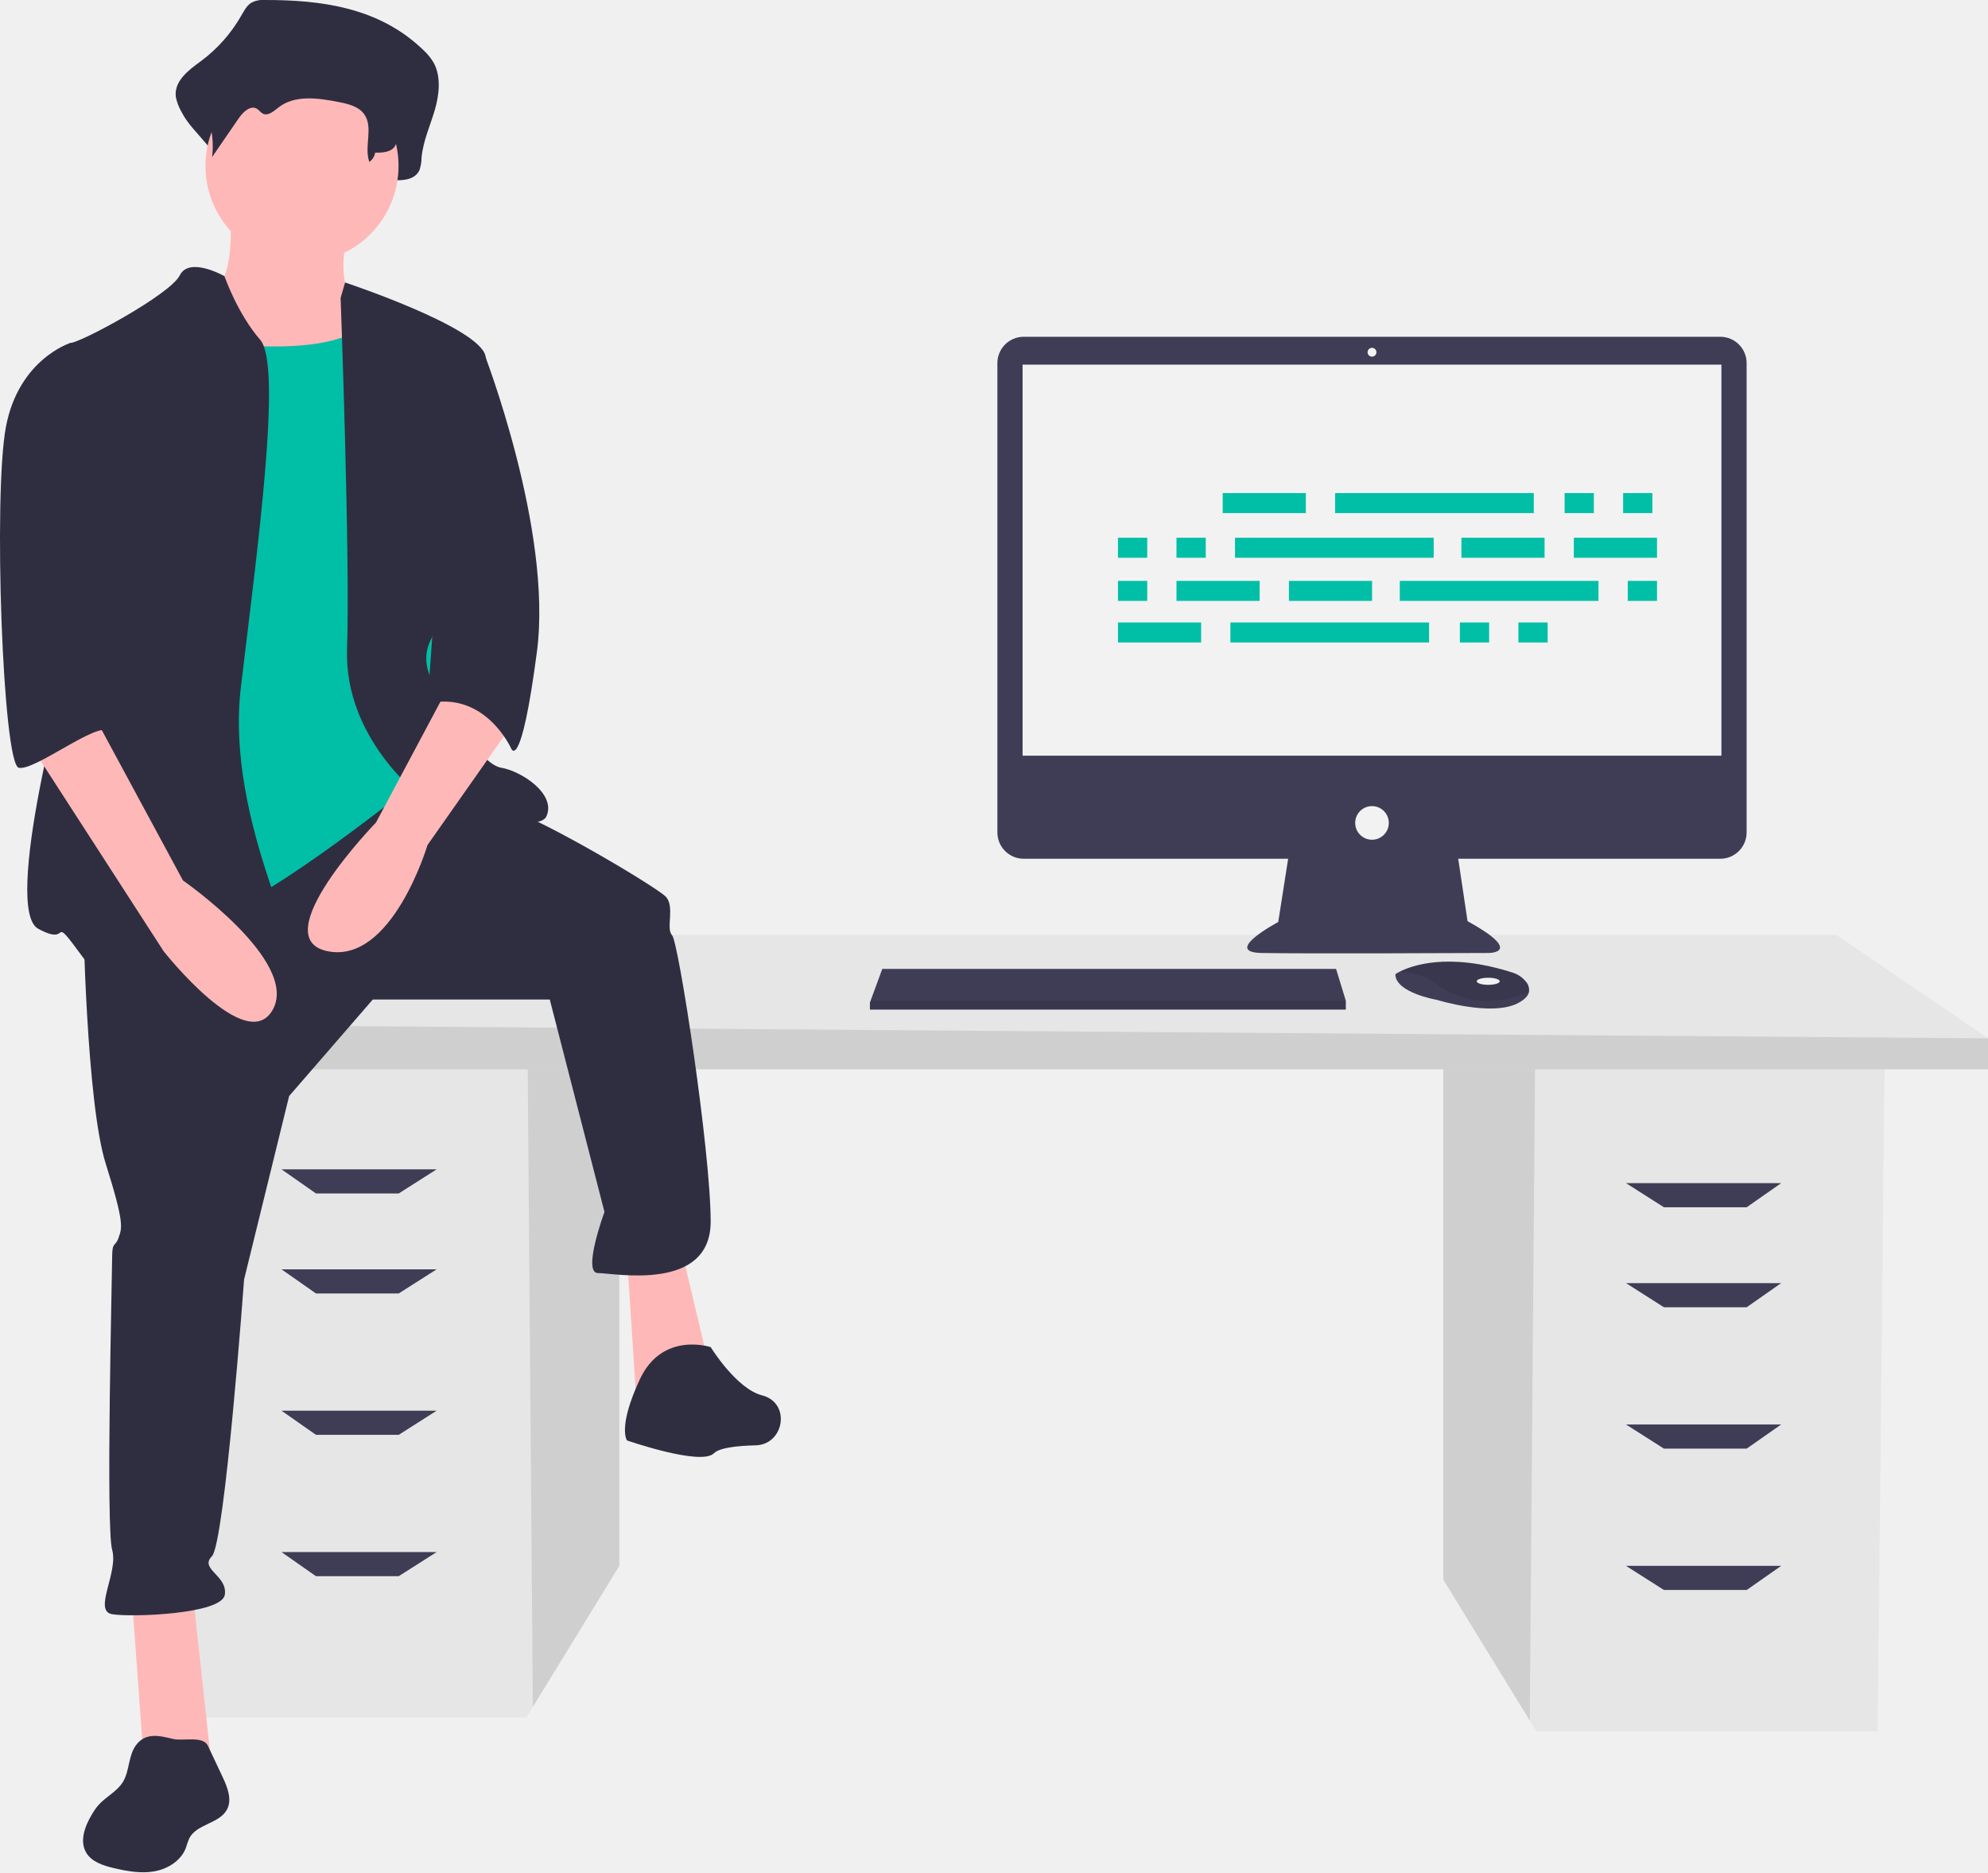
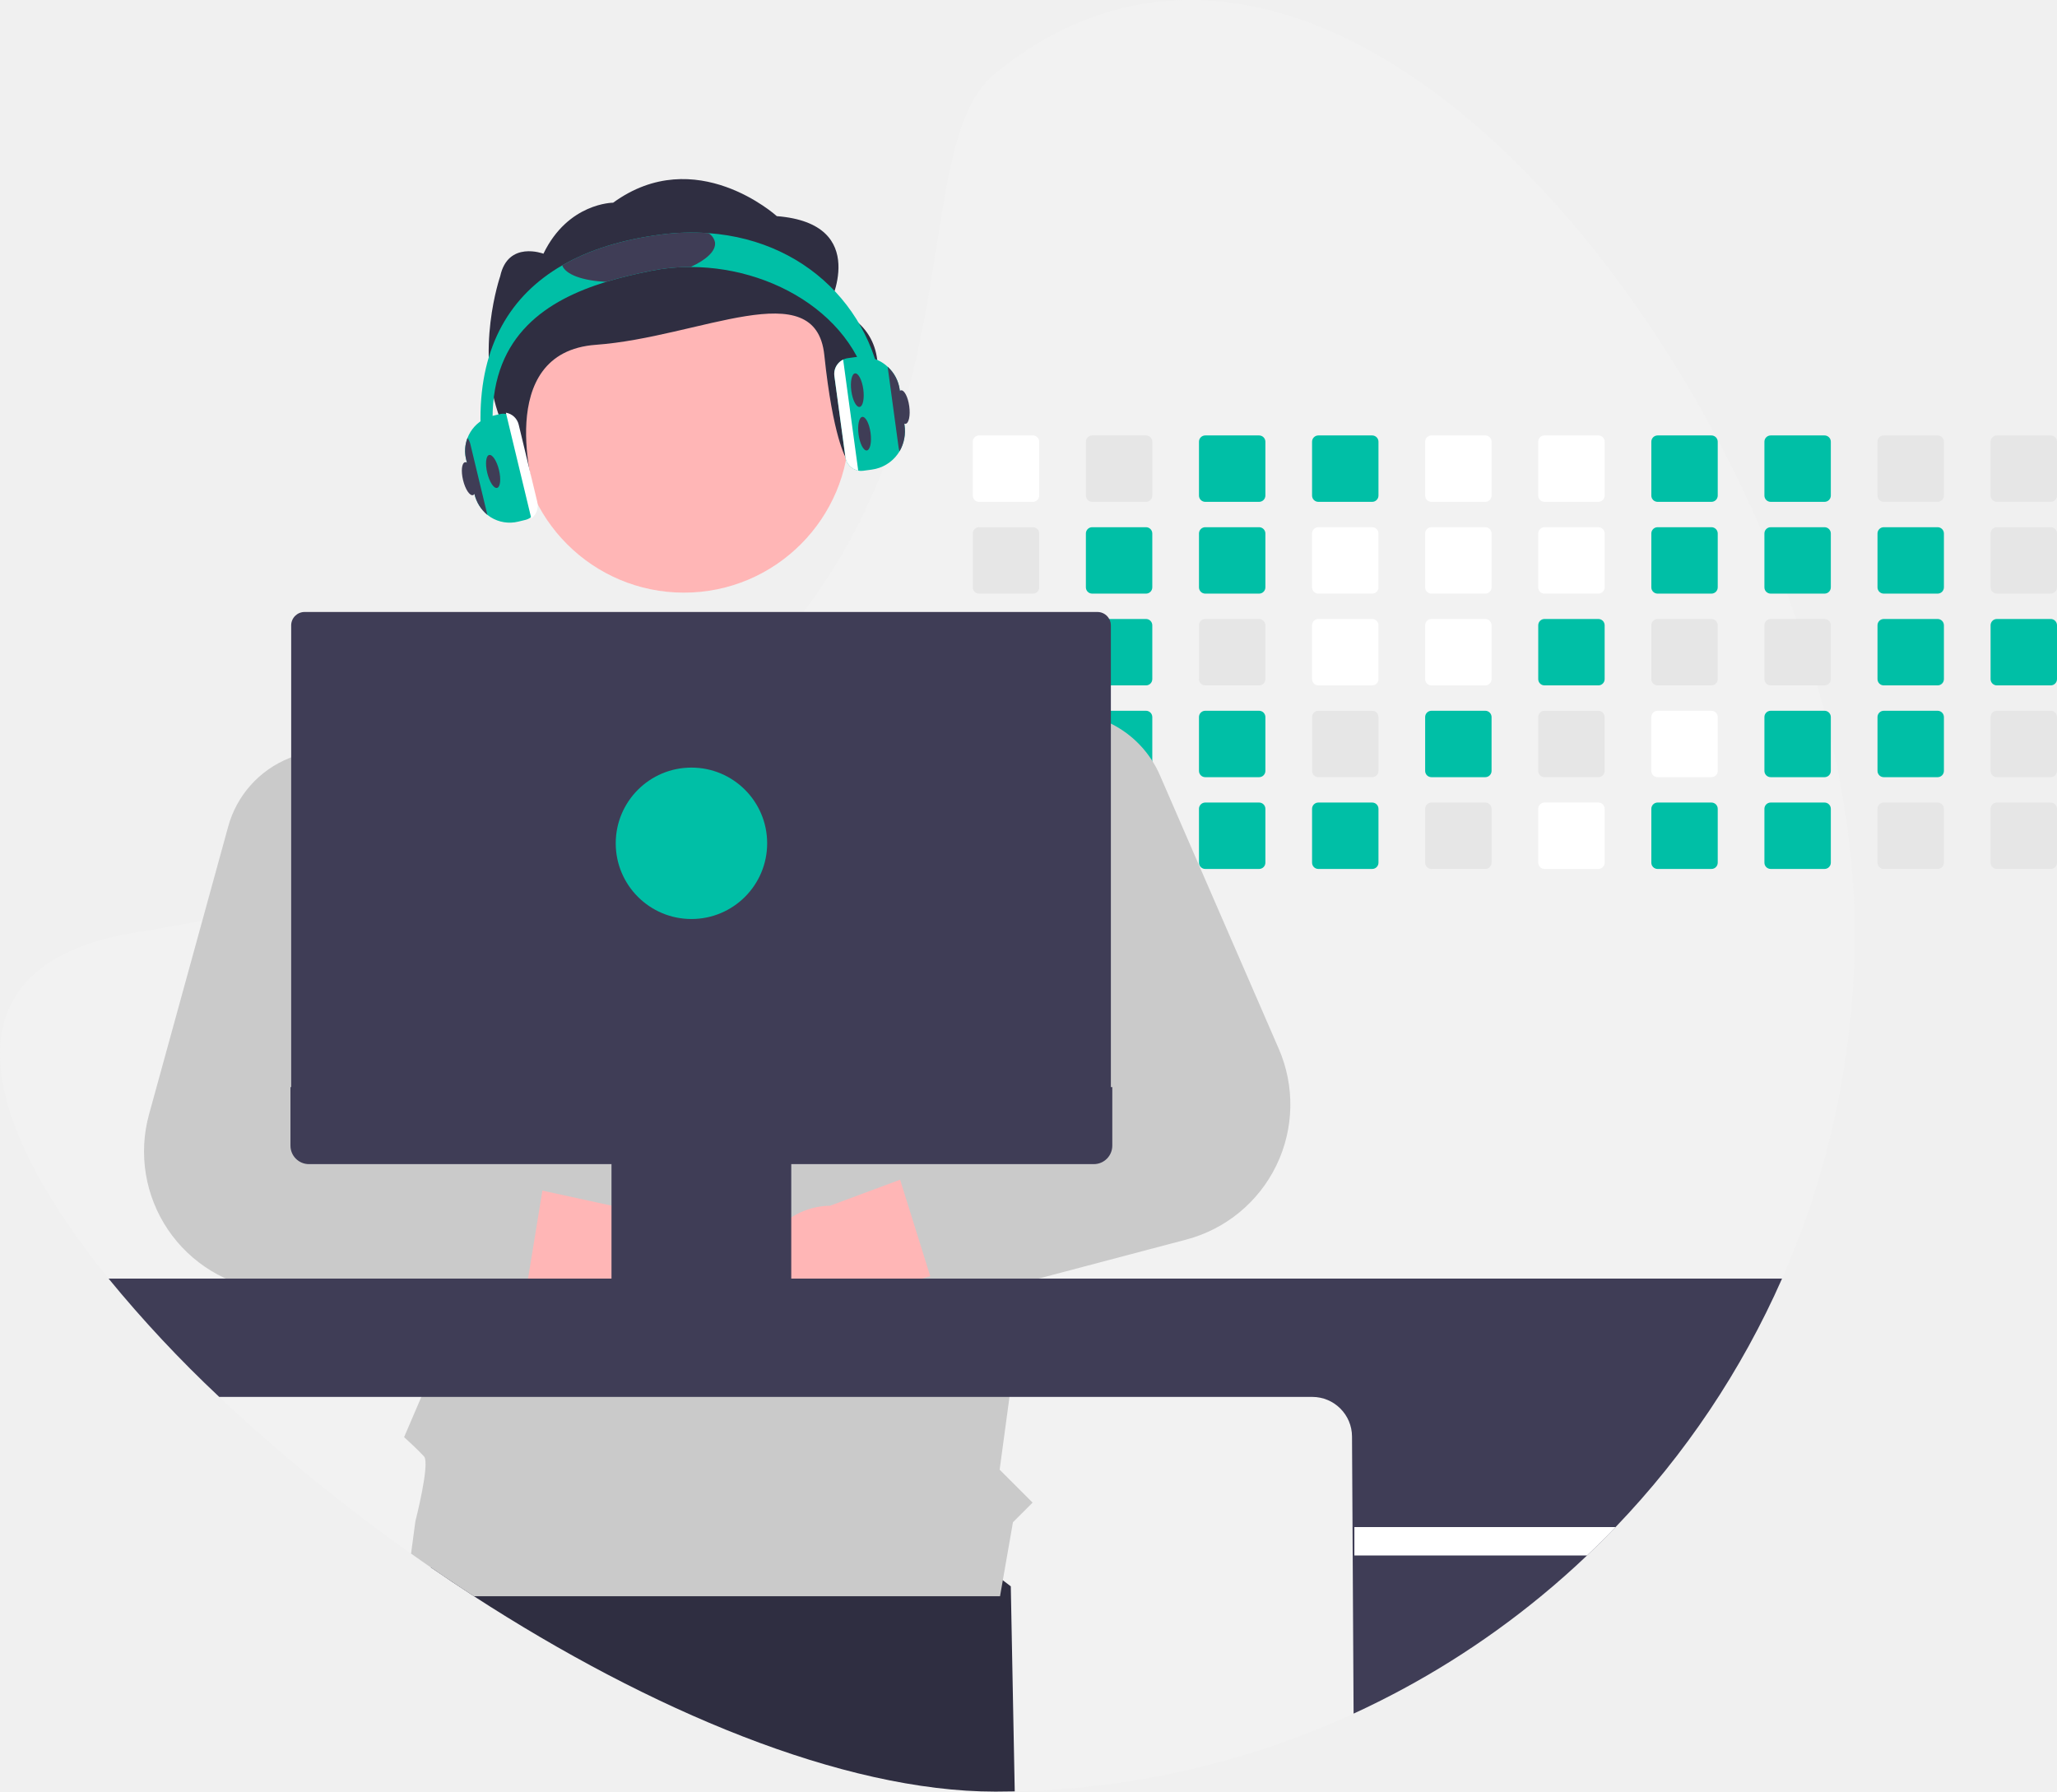
- <svg xmlns="http://www.w3.org/2000/svg" data-name="Layer 1" width="711.188" height="669.683" viewBox="0 0 711.188 669.683">
-   <polygon points="516.326 380.018 516.326 565.013 547.27 615.443 549.625 619.279 671.722 619.279 674.189 380.018 516.326 380.018" fill="#e6e6e6" />
-   <polygon points="516.326 380.018 516.326 565.013 547.27 615.443 549.169 380.018 516.326 380.018" opacity="0.1" />
-   <polygon points="221.566 375.084 221.566 560.08 190.622 610.51 188.267 614.345 66.17 614.345 63.703 375.084 221.566 375.084" fill="#e6e6e6" />
-   <polygon points="221.566 375.084 221.566 560.08 190.622 610.51 188.723 375.084 221.566 375.084" opacity="0.1" />
-   <polygon points="711.188 371.385 711.188 382.484 47.67 382.484 47.67 366.451 109.335 334.385 656.923 334.385 711.188 371.385" fill="#e6e6e6" />
-   <polygon points="711.188 371.385 711.188 382.484 47.67 382.484 47.67 366.451 711.188 371.385" opacity="0.1" />
-   <polygon points="142.635 426.883 113.035 426.883 100.702 418.25 156.201 418.25 142.635 426.883" fill="#3f3d56" />
-   <polygon points="142.635 462.649 113.035 462.649 100.702 454.016 156.201 454.016 142.635 462.649" fill="#3f3d56" />
-   <polygon points="142.635 513.215 113.035 513.215 100.702 504.581 156.201 504.581 142.635 513.215" fill="#3f3d56" />
-   <polygon points="142.635 563.78 113.035 563.78 100.702 555.147 156.201 555.147 142.635 563.78" fill="#3f3d56" />
-   <polygon points="595.257 431.816 624.857 431.816 637.19 423.183 581.691 423.183 595.257 431.816" fill="#3f3d56" />
-   <polygon points="595.257 467.582 624.857 467.582 637.19 458.949 581.691 458.949 595.257 467.582" fill="#3f3d56" />
-   <polygon points="595.257 518.148 624.857 518.148 637.19 509.515 581.691 509.515 595.257 518.148" fill="#3f3d56" />
-   <polygon points="595.257 568.713 624.857 568.713 637.19 560.08 581.691 560.08 595.257 568.713" fill="#3f3d56" />
-   <path d="M859.82,235.615H610.634a9.423,9.423,0,0,0-9.424,9.424V412.897a9.423,9.423,0,0,0,9.424,9.424h94.593l-3.544,22.626s-20.253,10.759-6.013,11.076,81.328,0,81.328,0,12.974,0-7.595-11.392l-3.334-22.31h93.75a9.423,9.423,0,0,0,9.424-9.424V245.039A9.423,9.423,0,0,0,859.82,235.615Z" transform="translate(-244.406 -115.1587)" fill="#3f3d56" />
-   <rect x="365.823" y="130.424" width="249.996" height="139.871" fill="#f2f2f2" />
-   <circle cx="490.821" cy="125.994" r="1.582" fill="#f2f2f2" />
-   <circle cx="490.821" cy="294.346" r="6.013" fill="#f2f2f2" />
-   <polygon points="481.452 357.952 481.452 361.117 311.202 361.117 311.202 358.585 311.436 357.952 315.632 346.56 477.971 346.56 481.452 357.952" fill="#3f3d56" />
-   <path d="M791.376,470.013c-.31,1.326-1.481,2.725-4.127,4.047-9.493,4.747-28.797-1.266-28.797-1.266s-14.873-2.532-14.873-9.177a11.866,11.866,0,0,1,1.304-.775c3.991-2.112,17.225-7.322,40.691.221a9.786,9.786,0,0,1,4.46,2.923A4.667,4.667,0,0,1,791.376,470.013Z" transform="translate(-244.406 -115.1587)" fill="#3f3d56" />
-   <path d="M791.376,470.013c-11.62,4.452-21.977,4.785-32.607-2.598a23.343,23.343,0,0,0-13.886-4.573c3.991-2.112,17.225-7.322,40.691.221a9.786,9.786,0,0,1,4.46,2.923A4.667,4.667,0,0,1,791.376,470.013Z" transform="translate(-244.406 -115.1587)" opacity="0.1" />
-   <ellipse cx="532.4" cy="350.99" rx="4.114" ry="1.266" fill="#f2f2f2" />
-   <polygon points="481.452 357.952 481.452 361.117 311.202 361.117 311.202 358.585 311.436 357.952 481.452 357.952" opacity="0.1" />
-   <path d="M339.068,115.159a8.554,8.554,0,0,0-4.961,1.108c-1.476,1.011-2.406,2.782-3.356,4.429a52.986,52.986,0,0,1-14.434,16.305c-4.289,3.142-9.742,7.06-9.008,12.853a17.372,17.372,0,0,0,2.091,5.426c3.957,7.987,14.754,14.159,13.692,23.273,3.931-6.581-1.327-9.835,2.604-16.416,1.872-3.134,5.124-6.672,7.951-4.704.946.659,1.568,1.841,2.553,2.419,2.351,1.38,4.853-1.258,6.934-3.126,7.177-6.443,17.383-4.755,26.314-2.747,4.216.948,8.847,2.191,11.34,6.221,3.277,5.298-3.113,11.02-4.728,17.01a3.264,3.264,0,0,0,3.503,4.062c2.68-.264,5.854-.481,6.013-1.657,3.372.12,7.503-.262,8.947-3.772a14.762,14.762,0,0,0,.693-4.293c.53-5.897,3.033-11.277,4.691-16.89s2.379-12.191-.419-17.167a19.864,19.864,0,0,0-3.666-4.456C379.94,117.67,359.063,115.136,339.068,115.159Z" transform="translate(-244.406 -115.1587)" fill="#2f2e41" />
-   <path d="M326.544,190.064s3.453,28.778-9.209,31.081,11.511,41.441,11.511,41.441l57.557,6.907-13.814-46.045s-9.209-3.453-3.453-26.476S326.544,190.064,326.544,190.064Z" transform="translate(-244.406 -115.1587)" fill="#ffb8b8" />
-   <polygon points="47.028 569.318 51.633 632.631 75.806 632.631 68.9 569.318 47.028 569.318" fill="#ffb8b8" />
-   <polygon points="224.303 449.6 227.756 502.552 254.233 491.041 243.872 447.298 224.303 449.6" fill="#ffb8b8" />
-   <path d="M274.167,442.738s1.151,66.766,8.058,88.637,5.756,23.023,4.605,26.476-2.302,1.151-2.302,6.907-2.302,96.695,0,104.753-6.907,21.872,0,23.023,39.139,0,40.29-6.907-9.209-9.209-4.605-13.814,11.511-98.998,11.511-98.998l16.116-65.615,29.93-34.534H441.082l19.569,75.975s-8.058,21.872-2.302,21.872,40.29,6.907,40.29-18.418S487.127,451.947,484.825,449.645s1.151-10.36-2.302-13.814-43.743-27.627-58.708-32.232S387.857,393.515,387.857,393.515Z" transform="translate(-244.406 -115.1587)" fill="#2f2e41" />
-   <path d="M498.639,596.991s-17.267-5.756-25.325,11.511-4.605,21.872-4.605,21.872,26.476,9.209,31.081,4.605c2.003-2.003,8.365-2.699,14.913-2.846,9.973-.224,12.626-14.333,3.207-17.619q-.421-.147-.853-.255C507.848,611.955,498.639,596.991,498.639,596.991Z" transform="translate(-244.406 -115.1587)" fill="#2f2e41" />
-   <circle cx="108.038" cy="59.365" r="34.534" fill="#ffb8b8" />
-   <path d="M307.55,235.534s56.406,11.511,70.219-6.907,19.569,51.801,19.569,51.801l6.907,73.673-10.36,40.29s-54.103,43.743-71.37,47.197-43.743,5.756-43.743,5.756,8.058-127.776,8.058-130.078S307.55,235.534,307.55,235.534Z" transform="translate(-244.406 -115.1587)" fill="#00bfa6" />
-   <path d="M324.704,213.945s-12.55-7.189-16.003-.282S273.016,237.836,269.562,237.836s6.907,95.544,2.302,107.056S245.389,440.436,258.051,447.343s3.453-6.907,16.116,10.36,74.824,17.267,78.277,10.36-27.627-58.708-21.872-107.056,14.965-115.114,6.907-124.323S324.704,213.945,324.704,213.945Z" transform="translate(-244.406 -115.1587)" fill="#2f2e41" />
-   <path d="M366.258,221.72l1.603-5.518s47.895,15.878,50.198,26.238,1.151,82.882-6.907,88.637-19.569,14.965-11.511,28.778,17.267,28.778,24.174,29.93,19.569,9.209,16.116,17.267-44.894-6.907-44.894-6.907-27.627-20.72-26.476-52.952S366.258,221.72,366.258,221.72Z" transform="translate(-244.406 -115.1587)" fill="#2f2e41" />
-   <path d="M406.548,357.554l-27.627,51.801s-40.29,41.441-17.267,46.045,35.685-37.987,35.685-37.987l29.93-42.592Z" transform="translate(-244.406 -115.1587)" fill="#ffb8b8" />
-   <path d="M340.75,124.195a7.838,7.838,0,0,0-4.039.783,9.413,9.413,0,0,0-2.732,3.131,39.773,39.773,0,0,1-11.75,11.524c-3.491,2.221-7.93,4.99-7.333,9.084a11.359,11.359,0,0,0,1.702,3.835,30.163,30.163,0,0,1,3.665,18.801l9.6-13.954c1.524-2.215,4.171-4.715,6.472-3.324.77.466,1.276,1.301,2.078,1.71,1.914.975,3.95-.889,5.644-2.21,5.842-4.554,14.15-3.361,21.421-1.942,3.432.67,7.202,1.549,9.231,4.397,3.372,4.733-.149,11.572,1.819,17.04a5.023,5.023,0,0,0,2.079-3.317c2.745.085,6.107-.185,7.283-2.666a9.188,9.188,0,0,0,.564-3.034c.432-4.168,2.469-7.971,3.819-11.938s1.937-8.616-.341-12.133a14.681,14.681,0,0,0-2.984-3.149C374.022,125.97,357.027,124.178,340.75,124.195Z" transform="translate(-244.406 -115.1587)" fill="#2f2e41" />
-   <path d="M406.548,237.836l10.725,2.847s24.96,63.919,19.204,107.662-9.209,34.534-9.209,34.534-9.209-20.72-29.93-16.116Z" transform="translate(-244.406 -115.1587)" fill="#2f2e41" />
-   <path d="M293.029,739.422c-2.776,3.772-2.219,9.165-4.678,13.151-2.131,3.455-6.148,5.267-8.814,8.329a22.326,22.326,0,0,0-2.266,3.26c-2.473,4.143-4.483,9.452-2.048,13.616,1.959,3.35,6.078,4.66,9.855,5.552,4.774,1.128,9.734,2.031,14.564,1.169s9.549-3.819,11.271-8.412a32.5,32.5,0,0,1,1.205-3.401c2.617-5.153,10.827-5.209,13.506-10.33,1.875-3.584.151-7.916-1.571-11.576l-5.261-11.177c-1.746-3.709-8.824-1.576-12.513-2.465C301.465,735.978,296.491,734.701,293.029,739.422Z" transform="translate(-244.406 -115.1587)" fill="#2f2e41" />
-   <path d="M254.598,380.577l48.348,74.824s29.93,37.987,39.139,20.72-32.232-46.045-32.232-46.045L278.772,372.519Z" transform="translate(-244.406 -115.1587)" fill="#ffb8b8" />
-   <path d="M278.772,240.138,269.562,237.836s-18.418,5.756-23.023,29.93-1.151,120.869,4.605,122.02,28.427-16.837,32.056-13.023-7.882-15.756-4.429-26.116S278.772,240.138,278.772,240.138Z" transform="translate(-244.406 -115.1587)" fill="#2f2e41" />
-   <g id="f3c2397c-d780-4cc6-97d8-1503d8277a2c" data-name="Group 13">
-     <rect id="ad41612f-86f7-46b2-a964-3a5da7bcf3cf" data-name="Rectangle 55" x="437.407" y="176.363" width="29.752" height="7.163" fill="#00bfa6" />
-     <rect id="b9a0b375-cc2a-4c59-8850-661af54e4f62" data-name="Rectangle 56" x="559.722" y="176.363" width="10.468" height="7.163" fill="#00bfa6" />
-     <rect id="e174c2ab-9bc5-41ec-b37c-b06fbf8a9878" data-name="Rectangle 57" x="580.659" y="176.363" width="10.468" height="7.163" fill="#00bfa6" />
-     <rect id="ba2479ac-4c7d-43b4-a028-73b1e20e4002" data-name="Rectangle 58" x="477.628" y="176.363" width="71.075" height="7.163" fill="#00bfa6" />
-     <rect id="ac60ef86-00f2-480b-8171-28b6fdfc1958" data-name="Rectangle 59" x="399.941" y="222.644" width="29.752" height="7.163" fill="#00bfa6" />
-     <rect id="b3d8298d-cd65-487a-8b19-4cee946356e7" data-name="Rectangle 60" x="522.256" y="222.644" width="10.468" height="7.163" fill="#00bfa6" />
-     <rect id="ed27f15f-f0c4-4569-8330-a6688f8e356c" data-name="Rectangle 61" x="543.193" y="222.644" width="10.468" height="7.163" fill="#00bfa6" />
-     <rect id="f685c005-adaf-4d60-acda-005b037d82a6" data-name="Rectangle 62" x="440.162" y="222.644" width="71.075" height="7.163" fill="#00bfa6" />
-     <rect id="eca7c7fc-83f8-48ca-a588-6606db47af3f" data-name="Rectangle 63" x="522.807" y="192.341" width="29.752" height="7.163" fill="#00bfa6" />
-     <rect id="a71b5b2f-f8b9-481d-a301-5e3357e5fe42" data-name="Rectangle 64" x="563.028" y="192.341" width="29.752" height="7.163" fill="#00bfa6" />
-     <rect id="abb3a25a-f854-41fc-8391-e6ad9fbe2417" data-name="Rectangle 66" x="399.941" y="192.341" width="10.468" height="7.163" fill="#00bfa6" />
-     <rect id="add2b425-b775-4eb5-9c25-8c4c14f957c9" data-name="Rectangle 67" x="420.878" y="192.341" width="10.468" height="7.163" fill="#00bfa6" />
-     <rect id="b7159612-3b84-4b0b-a885-612eaab04c06" data-name="Rectangle 68" x="441.815" y="192.341" width="71.075" height="7.163" fill="#00bfa6" />
-     <rect id="edfc7301-4de5-47dc-80e2-1ae2da982d6d" data-name="Rectangle 69" x="461.099" y="207.768" width="29.752" height="7.163" fill="#00bfa6" />
-     <rect id="e1009f91-6275-4375-80fa-0d778e331fdc" data-name="Rectangle 70" x="420.878" y="207.768" width="29.752" height="7.163" fill="#00bfa6" />
-     <rect id="a060fb9f-1f1a-4862-9a69-16dd49199e18" data-name="Rectangle 71" x="399.941" y="207.768" width="10.468" height="7.163" fill="#00bfa6" />
-     <rect id="b6754d5f-104f-449c-b9a9-cf9ac82bf5fe" data-name="Rectangle 73" x="582.312" y="207.768" width="10.468" height="7.163" fill="#00bfa6" />
-     <rect id="e6ed1ccd-2cfd-450f-a339-07df3a1ee6bb" data-name="Rectangle 74" x="500.768" y="207.768" width="71.075" height="7.163" fill="#00bfa6" />
-   </g>
+ <svg xmlns="http://www.w3.org/2000/svg" data-name="Layer 1" width="850.538" height="740.83" viewBox="0 0 850.538 740.83">
+   <path d="M941.609,465.125a354.21,354.21,0,0,1-98.85,245.9q-5.745,6.015-11.8,11.74-9.225,8.775-19.07,16.87a353.934,353.934,0,0,1-217.58,80.69q-3.975.09-7.98.09c-63.43,0-143.21-33.88-215.61-80.78q-8.985-5.82-17.81-11.91-4.125-2.82-8.21-5.72a730.43,730.43,0,0,1-79.32-64.8,514.116,514.116,0,0,1-45.75-48.92c-55.63-68.62-67.9-130.45,11.41-143.16q14.085-2.25,27.34-4.81,19.2-3.69,36.75-7.97,23.64-5.745,44.42-12.46,6.99-2.25,13.66-4.59c65.74-23.09,109.74-53.2,139.69-85.87q7.62-8.295,14.05-16.79a236.055,236.055,0,0,0,17.83-27.12,254.898,254.898,0,0,0,18.41-41.05l.27-.78c23.83-68.74,16.58-132.5,42.87-153.84,112.38-91.23,252.29,38.69,317.96,191.9q4.965,11.58,9.34,23.3,1.965,5.235,3.79,10.49,4.8,13.695,8.71,27.46,1.5,5.25,2.86,10.49c.97,3.77,1.9,7.53,2.76,11.29C938.139,412.305,941.609,439.455,941.609,465.125Z" transform="translate(-174.731 -79.58524)" fill="#f2f2f2" />
+   <path d="M594.309,820.325q-3.975.09-7.98.09c-63.43,0-143.21-33.88-215.61-80.78q-8.985-5.82-17.81-11.91l5.16-31.4,156.21-20.74,78.4,59.95Z" transform="translate(-174.731 -79.58524)" fill="#2f2e41" />
+   <path d="M601.829,259.635h-22.26a2.601,2.601,0,0,0-2.6,2.6v22.27a2.593,2.593,0,0,0,2.6,2.59h22.26a2.599,2.599,0,0,0,2.6-2.59v-22.27A2.608,2.608,0,0,0,601.829,259.635Z" transform="translate(-174.731 -79.58524)" fill="#fff" />
+   <path d="M601.829,297.585h-22.26a2.601,2.601,0,0,0-2.6,2.6v22.27a2.593,2.593,0,0,0,2.6,2.59h22.26a2.599,2.599,0,0,0,2.6-2.59v-22.27A2.608,2.608,0,0,0,601.829,297.585Z" transform="translate(-174.731 -79.58524)" fill="#e6e6e6" />
+   <path d="M601.829,335.535h-22.26a2.601,2.601,0,0,0-2.6,2.6v22.26a2.595,2.595,0,0,0,2.6,2.6h22.26a2.601,2.601,0,0,0,2.6-2.6v-22.26A2.608,2.608,0,0,0,601.829,335.535Z" transform="translate(-174.731 -79.58524)" fill="#e6e6e6" />
+   <path d="M604.389,375.625a2.617,2.617,0,0,0-2.56-2.14h-22.26a2.601,2.601,0,0,0-2.6,2.6v22.26a2.595,2.595,0,0,0,2.6,2.6h22.26a2.601,2.601,0,0,0,2.6-2.6v-22.26A2.313,2.313,0,0,0,604.389,375.625Z" transform="translate(-174.731 -79.58524)" fill="#e6e6e6" />
+   <path d="M602.839,411.635a2.634,2.634,0,0,0-1.01-.2h-22.26a2.595,2.595,0,0,0-2.6,2.6v22.26a2.588,2.588,0,0,0,2.6,2.6h22.26a2.601,2.601,0,0,0,2.6-2.6v-22.26A2.616,2.616,0,0,0,602.839,411.635Z" transform="translate(-174.731 -79.58524)" fill="#e6e6e6" />
+   <path d="M648.589,259.635h-22.26a2.601,2.601,0,0,0-2.6,2.6v22.27a2.593,2.593,0,0,0,2.6,2.59h22.26a2.599,2.599,0,0,0,2.6-2.59v-22.27A2.608,2.608,0,0,0,648.589,259.635Z" transform="translate(-174.731 -79.58524)" fill="#e6e6e6" />
+   <path d="M648.589,297.585h-22.26a2.601,2.601,0,0,0-2.6,2.6v22.27a2.593,2.593,0,0,0,2.6,2.59h22.26a2.599,2.599,0,0,0,2.6-2.59v-22.27A2.608,2.608,0,0,0,648.589,297.585Z" transform="translate(-174.731 -79.58524)" fill="#00bfa6" />
+   <path d="M648.589,335.535h-22.26a2.601,2.601,0,0,0-2.6,2.6v22.26a2.595,2.595,0,0,0,2.6,2.6h22.26a2.601,2.601,0,0,0,2.6-2.6v-22.26A2.608,2.608,0,0,0,648.589,335.535Z" transform="translate(-174.731 -79.58524)" fill="#00bfa6" />
+   <path d="M648.589,373.485h-22.26a2.593,2.593,0,0,0-2.46,1.78,2.478,2.478,0,0,0-.14.82v22.26a2.595,2.595,0,0,0,2.6,2.6h22.26a2.601,2.601,0,0,0,2.6-2.6v-22.26A2.608,2.608,0,0,0,648.589,373.485Z" transform="translate(-174.731 -79.58524)" fill="#00bfa6" />
+   <path d="M648.589,411.435h-22.26a2.595,2.595,0,0,0-2.6,2.6v22.26a2.595,2.595,0,0,0,2.6,2.6h22.26a2.601,2.601,0,0,0,2.6-2.6v-22.26A2.601,2.601,0,0,0,648.589,411.435Z" transform="translate(-174.731 -79.58524)" fill="#e6e6e6" />
+   <path d="M695.349,259.635h-22.26a2.601,2.601,0,0,0-2.6,2.6v22.27a2.593,2.593,0,0,0,2.6,2.59h22.26a2.599,2.599,0,0,0,2.6-2.59v-22.27A2.608,2.608,0,0,0,695.349,259.635Z" transform="translate(-174.731 -79.58524)" fill="#00bfa6" />
+   <path d="M695.349,297.585h-22.26a2.601,2.601,0,0,0-2.6,2.6v22.27a2.593,2.593,0,0,0,2.6,2.59h22.26a2.599,2.599,0,0,0,2.6-2.59v-22.27A2.608,2.608,0,0,0,695.349,297.585Z" transform="translate(-174.731 -79.58524)" fill="#00bfa6" />
+   <path d="M695.349,335.535h-22.26a2.601,2.601,0,0,0-2.6,2.6v22.26a2.595,2.595,0,0,0,2.6,2.6h22.26a2.601,2.601,0,0,0,2.6-2.6v-22.26A2.608,2.608,0,0,0,695.349,335.535Z" transform="translate(-174.731 -79.58524)" fill="#e6e6e6" />
+   <path d="M695.349,373.485h-22.26a2.601,2.601,0,0,0-2.6,2.6v22.26a2.595,2.595,0,0,0,2.6,2.6h22.26a2.601,2.601,0,0,0,2.6-2.6v-22.26A2.608,2.608,0,0,0,695.349,373.485Z" transform="translate(-174.731 -79.58524)" fill="#00bfa6" />
+   <path d="M695.349,411.435h-22.26a2.595,2.595,0,0,0-2.6,2.6v22.26a2.595,2.595,0,0,0,2.6,2.6h22.26a2.601,2.601,0,0,0,2.6-2.6v-22.26A2.601,2.601,0,0,0,695.349,411.435Z" transform="translate(-174.731 -79.58524)" fill="#00bfa6" />
+   <path d="M742.109,259.635h-22.26a2.601,2.601,0,0,0-2.6,2.6v22.27a2.593,2.593,0,0,0,2.6,2.59h22.26a2.599,2.599,0,0,0,2.6-2.59v-22.27A2.608,2.608,0,0,0,742.109,259.635Z" transform="translate(-174.731 -79.58524)" fill="#00bfa6" />
+   <path d="M742.109,297.585h-22.26a2.601,2.601,0,0,0-2.6,2.6v22.27a2.593,2.593,0,0,0,2.6,2.59h22.26a2.599,2.599,0,0,0,2.6-2.59v-22.27A2.608,2.608,0,0,0,742.109,297.585Z" transform="translate(-174.731 -79.58524)" fill="#fff" />
+   <path d="M742.109,335.535h-22.26a2.601,2.601,0,0,0-2.6,2.6v22.26a2.595,2.595,0,0,0,2.6,2.6h22.26a2.601,2.601,0,0,0,2.6-2.6v-22.26A2.608,2.608,0,0,0,742.109,335.535Z" transform="translate(-174.731 -79.58524)" fill="#fff" />
+   <path d="M742.109,373.485h-22.26a2.601,2.601,0,0,0-2.6,2.6v22.26a2.595,2.595,0,0,0,2.6,2.6h22.26a2.601,2.601,0,0,0,2.6-2.6v-22.26A2.608,2.608,0,0,0,742.109,373.485Z" transform="translate(-174.731 -79.58524)" fill="#e6e6e6" />
+   <path d="M742.109,411.435h-22.26a2.595,2.595,0,0,0-2.6,2.6v22.26a2.595,2.595,0,0,0,2.6,2.6h22.26a2.601,2.601,0,0,0,2.6-2.6v-22.26A2.601,2.601,0,0,0,742.109,411.435Z" transform="translate(-174.731 -79.58524)" fill="#00bfa6" />
+   <path d="M788.869,259.635h-22.27a2.599,2.599,0,0,0-2.59,2.6v22.27a2.591,2.591,0,0,0,2.59,2.59h22.27a2.599,2.599,0,0,0,2.6-2.59v-22.27A2.608,2.608,0,0,0,788.869,259.635Z" transform="translate(-174.731 -79.58524)" fill="#fff" />
+   <path d="M788.869,297.585h-22.27a2.599,2.599,0,0,0-2.59,2.6v22.27a2.59,2.59,0,0,0,2.59,2.59h22.27a2.599,2.599,0,0,0,2.6-2.59v-22.27A2.608,2.608,0,0,0,788.869,297.585Z" transform="translate(-174.731 -79.58524)" fill="#fff" />
+   <path d="M788.869,335.535h-22.27a2.599,2.599,0,0,0-2.59,2.6v22.26a2.593,2.593,0,0,0,2.59,2.6h22.27a2.601,2.601,0,0,0,2.6-2.6v-22.26A2.608,2.608,0,0,0,788.869,335.535Z" transform="translate(-174.731 -79.58524)" fill="#fff" />
+   <path d="M788.869,373.485h-22.27a2.599,2.599,0,0,0-2.59,2.6v22.26a2.593,2.593,0,0,0,2.59,2.6h22.27a2.601,2.601,0,0,0,2.6-2.6v-22.26A2.608,2.608,0,0,0,788.869,373.485Z" transform="translate(-174.731 -79.58524)" fill="#00bfa6" />
+   <path d="M788.869,411.435h-22.27a2.593,2.593,0,0,0-2.59,2.6v22.26a2.593,2.593,0,0,0,2.59,2.6h22.27a2.601,2.601,0,0,0,2.6-2.6v-22.26A2.601,2.601,0,0,0,788.869,411.435Z" transform="translate(-174.731 -79.58524)" fill="#e6e6e6" />
+   <path d="M835.629,259.635h-22.27a2.599,2.599,0,0,0-2.59,2.6v22.27a2.591,2.591,0,0,0,2.59,2.59h22.27a2.599,2.599,0,0,0,2.6-2.59v-22.27A2.608,2.608,0,0,0,835.629,259.635Z" transform="translate(-174.731 -79.58524)" fill="#fff" />
+   <path d="M835.629,297.585h-22.27a2.599,2.599,0,0,0-2.59,2.6v22.27a2.59,2.59,0,0,0,2.59,2.59h22.27a2.599,2.599,0,0,0,2.6-2.59v-22.27A2.608,2.608,0,0,0,835.629,297.585Z" transform="translate(-174.731 -79.58524)" fill="#fff" />
+   <path d="M835.629,335.535h-22.27a2.599,2.599,0,0,0-2.59,2.6v22.26a2.593,2.593,0,0,0,2.59,2.6h22.27a2.601,2.601,0,0,0,2.6-2.6v-22.26A2.608,2.608,0,0,0,835.629,335.535Z" transform="translate(-174.731 -79.58524)" fill="#00bfa6" />
+   <path d="M835.629,373.485h-22.27a2.599,2.599,0,0,0-2.59,2.6v22.26a2.593,2.593,0,0,0,2.59,2.6h22.27a2.601,2.601,0,0,0,2.6-2.6v-22.26A2.608,2.608,0,0,0,835.629,373.485Z" transform="translate(-174.731 -79.58524)" fill="#e6e6e6" />
+   <path d="M835.629,411.435h-22.27a2.593,2.593,0,0,0-2.59,2.6v22.26a2.593,2.593,0,0,0,2.59,2.6h22.27a2.601,2.601,0,0,0,2.6-2.6v-22.26A2.601,2.601,0,0,0,835.629,411.435Z" transform="translate(-174.731 -79.58524)" fill="#fff" />
+   <path d="M882.389,259.635h-22.27a2.599,2.599,0,0,0-2.59,2.6v22.27a2.591,2.591,0,0,0,2.59,2.59h22.27a2.599,2.599,0,0,0,2.6-2.59v-22.27A2.608,2.608,0,0,0,882.389,259.635Z" transform="translate(-174.731 -79.58524)" fill="#00bfa6" />
+   <path d="M882.389,297.585h-22.27a2.599,2.599,0,0,0-2.59,2.6v22.27a2.59,2.59,0,0,0,2.59,2.59h22.27a2.599,2.599,0,0,0,2.6-2.59v-22.27A2.608,2.608,0,0,0,882.389,297.585Z" transform="translate(-174.731 -79.58524)" fill="#00bfa6" />
+   <path d="M882.389,335.535h-22.27a2.599,2.599,0,0,0-2.59,2.6v22.26a2.593,2.593,0,0,0,2.59,2.6h22.27a2.601,2.601,0,0,0,2.6-2.6v-22.26A2.608,2.608,0,0,0,882.389,335.535Z" transform="translate(-174.731 -79.58524)" fill="#e6e6e6" />
+   <path d="M882.389,373.485h-22.27a2.599,2.599,0,0,0-2.59,2.6v22.26a2.593,2.593,0,0,0,2.59,2.6h22.27a2.601,2.601,0,0,0,2.6-2.6v-22.26A2.608,2.608,0,0,0,882.389,373.485Z" transform="translate(-174.731 -79.58524)" fill="#fff" />
+   <path d="M882.389,411.435h-22.27a2.593,2.593,0,0,0-2.59,2.6v22.26a2.593,2.593,0,0,0,2.59,2.6h22.27a2.601,2.601,0,0,0,2.6-2.6v-22.26A2.601,2.601,0,0,0,882.389,411.435Z" transform="translate(-174.731 -79.58524)" fill="#00bfa6" />
+   <path d="M929.149,259.635h-22.27a2.599,2.599,0,0,0-2.59,2.6v22.27a2.591,2.591,0,0,0,2.59,2.59h22.27a2.599,2.599,0,0,0,2.6-2.59v-22.27A2.608,2.608,0,0,0,929.149,259.635Z" transform="translate(-174.731 -79.58524)" fill="#00bfa6" />
+   <path d="M929.149,297.585h-22.27a2.599,2.599,0,0,0-2.59,2.6v22.27a2.59,2.59,0,0,0,2.59,2.59h22.27a2.599,2.599,0,0,0,2.6-2.59v-22.27A2.608,2.608,0,0,0,929.149,297.585Z" transform="translate(-174.731 -79.58524)" fill="#00bfa6" />
+   <path d="M929.149,335.535h-22.27a2.599,2.599,0,0,0-2.59,2.6v22.26a2.593,2.593,0,0,0,2.59,2.6h22.27a2.601,2.601,0,0,0,2.6-2.6v-22.26A2.608,2.608,0,0,0,929.149,335.535Z" transform="translate(-174.731 -79.58524)" fill="#e6e6e6" />
+   <path d="M929.149,373.485h-22.27a2.599,2.599,0,0,0-2.59,2.6v22.26a2.593,2.593,0,0,0,2.59,2.6h22.27a2.601,2.601,0,0,0,2.6-2.6v-22.26A2.608,2.608,0,0,0,929.149,373.485Z" transform="translate(-174.731 -79.58524)" fill="#00bfa6" />
+   <path d="M929.149,411.435h-22.27a2.593,2.593,0,0,0-2.59,2.6v22.26a2.593,2.593,0,0,0,2.59,2.6h22.27a2.601,2.601,0,0,0,2.6-2.6v-22.26A2.601,2.601,0,0,0,929.149,411.435Z" transform="translate(-174.731 -79.58524)" fill="#00bfa6" />
+   <path d="M975.909,259.635h-22.27a2.599,2.599,0,0,0-2.59,2.6v22.27a2.591,2.591,0,0,0,2.59,2.59h22.27a2.599,2.599,0,0,0,2.6-2.59v-22.27A2.608,2.608,0,0,0,975.909,259.635Z" transform="translate(-174.731 -79.58524)" fill="#e6e6e6" />
+   <path d="M975.909,297.585h-22.27a2.599,2.599,0,0,0-2.59,2.6v22.27a2.59,2.59,0,0,0,2.59,2.59h22.27a2.599,2.599,0,0,0,2.6-2.59v-22.27A2.608,2.608,0,0,0,975.909,297.585Z" transform="translate(-174.731 -79.58524)" fill="#00bfa6" />
+   <path d="M975.909,335.535h-22.27a2.599,2.599,0,0,0-2.59,2.6v22.26a2.593,2.593,0,0,0,2.59,2.6h22.27a2.601,2.601,0,0,0,2.6-2.6v-22.26A2.608,2.608,0,0,0,975.909,335.535Z" transform="translate(-174.731 -79.58524)" fill="#00bfa6" />
+   <path d="M975.909,373.485h-22.27a2.599,2.599,0,0,0-2.59,2.6v22.26a2.593,2.593,0,0,0,2.59,2.6h22.27a2.601,2.601,0,0,0,2.6-2.6v-22.26A2.608,2.608,0,0,0,975.909,373.485Z" transform="translate(-174.731 -79.58524)" fill="#00bfa6" />
+   <path d="M975.909,411.435h-22.27a2.593,2.593,0,0,0-2.59,2.6v22.26a2.593,2.593,0,0,0,2.59,2.6h22.27a2.601,2.601,0,0,0,2.6-2.6v-22.26A2.601,2.601,0,0,0,975.909,411.435Z" transform="translate(-174.731 -79.58524)" fill="#e6e6e6" />
+   <path d="M1022.669,259.635h-22.27a2.599,2.599,0,0,0-2.59,2.6v22.27a2.591,2.591,0,0,0,2.59,2.59h22.27a2.599,2.599,0,0,0,2.6-2.59v-22.27A2.608,2.608,0,0,0,1022.669,259.635Z" transform="translate(-174.731 -79.58524)" fill="#e6e6e6" />
+   <path d="M1022.669,297.585h-22.27a2.599,2.599,0,0,0-2.59,2.6v22.27a2.591,2.591,0,0,0,2.59,2.59h22.27a2.599,2.599,0,0,0,2.6-2.59v-22.27A2.608,2.608,0,0,0,1022.669,297.585Z" transform="translate(-174.731 -79.58524)" fill="#e6e6e6" />
+   <path d="M1022.669,335.535h-22.27a2.599,2.599,0,0,0-2.59,2.6v22.26a2.593,2.593,0,0,0,2.59,2.6h22.27a2.601,2.601,0,0,0,2.6-2.6v-22.26A2.608,2.608,0,0,0,1022.669,335.535Z" transform="translate(-174.731 -79.58524)" fill="#00bfa6" />
+   <path d="M1022.669,373.485h-22.27a2.599,2.599,0,0,0-2.59,2.6v22.26a2.593,2.593,0,0,0,2.59,2.6h22.27a2.601,2.601,0,0,0,2.6-2.6v-22.26A2.608,2.608,0,0,0,1022.669,373.485Z" transform="translate(-174.731 -79.58524)" fill="#e6e6e6" />
+   <path d="M1022.669,411.435h-22.27a2.593,2.593,0,0,0-2.59,2.6v22.26a2.593,2.593,0,0,0,2.59,2.6h22.27a2.601,2.601,0,0,0,2.6-2.6v-22.26A2.601,2.601,0,0,0,1022.669,411.435Z" transform="translate(-174.731 -79.58524)" fill="#e6e6e6" />
+   <polygon points="336.095 660.051 335.475 660.051 336.005 659.981 336.095 660.051" fill="#2f2e41" />
+   <circle id="b6132315-04e2-4cdb-a713-107c9cd58b0b" data-name="ab6171fa-7d69-4734-b81c-8dff60f9761b" cx="282.814" cy="176.733" r="68.322" fill="#ffb6b6" />
+   <path id="f4304bdd-ba2d-4fff-b404-410205410c5d-973" data-name="bf427902-b9bf-4946-b5d7-5c1c7e04535e" d="M517.377,206.226s17.869-34.161-21.444-37.266c0,0-33.515-30.402-67.676-5.558,0,0-18.633,0-28.823,21.086,0,0-14.655-5.558-17.876,9.317,0,0-10.723,31.055,0,59.005,10.723,27.95,14.285,31.055,14.285,31.055s-17.621-58.598,25.27-61.704,90.887-29.909,94.461,4.251,8.953,42.578,8.953,42.578S558.479,220.201,517.377,206.226Z" transform="translate(-174.731 -79.58524)" fill="#2f2e41" />
+   <path d="M634.279,424.695l-.22,1.16-2.47,13.04-17.07,90.2-1.01,5.31-2.12,11.23-2.9,15.32-6.43,33.95-1.84,9.73-.69,3.65-.24,1.28-1.91,10.07-.58,3.04-4.66,34.53-4.07,30.09,13.62,13.62-8.12,8.12-5.33,30.53.01.07H370.719q-13.2-8.55-26.02-17.63l1.79-13.4s6.16-23.93,3.57-26.79c-2.58-2.86-8.24-7.97-8.24-7.97l7.13-16.64.99-2.31-1.66-34.43-.04-.83-.55-11.35-.07-1.46-.11-2.19-2.11-43.68-.04-.72-.64-13.24-.6-12.59-.26-5.31-2.57-53.13-1.74-36.08-1.52-31.41,6.11-2.07,65.35-22.21,27.07-35.19,56.34.42,27.58.21,46.02,42.68,10.47,5,.08.04,7.51,3.59,19.04,9.09,20.13,9.62,10.33,4.93Z" transform="translate(-174.731 -79.58524)" fill="#cacaca" />
+   <path d="M443.84,637.136a30.286,30.286,0,0,1-40.664-22.43L296.617,599.588l37.043-41.902,95.511,20.78a30.45,30.45,0,0,1,14.669,58.67Z" transform="translate(-174.731 -79.58524)" fill="#ffb6b6" />
+   <path d="M396.329,560.955a13.522,13.522,0,0,0-7.89-4.87l-43.72-9.09-4.49-.93a18.933,18.933,0,0,1-12.53-9.07,19.161,19.161,0,0,1-2.45-7.9,18.895,18.895,0,0,1,.89-7.48l15.15-45.65,9.83-29.62a41.792,41.792,0,0,0,2.09-11.05,43.349,43.349,0,0,0-9.07-28.89,42.693,42.693,0,0,0-49.01-13.64c-.25.09-.51.19-.76.29a42.583,42.583,0,0,0-25.31,28.41l-10.68,38.85-22.03,80.09a57.766,57.766,0,0,0,48.96,72.68l62.97,7.38,29.14,3.42a13.497,13.497,0,0,0,14.84-10.73,4.895,4.895,0,0,0,.11-.55l.7-4.32,5.93-36.38.06-.37A13.475,13.475,0,0,0,396.329,560.955Z" transform="translate(-174.731 -79.58524)" fill="#cacaca" />
+   <path d="M511.714,638.302a30.286,30.286,0,0,0,37.094-27.94l103.362-29.994L609.588,544.109l-91.626,34.041a30.45,30.45,0,0,0-6.249,60.152Z" transform="translate(-174.731 -79.58524)" fill="#ffb6b6" />
+   <path d="M703.489,513.275,654.329,400.135a42.819,42.819,0,0,0-20.27-21.35,43.356,43.356,0,0,0-8.78-3.2c-.47-.12-.94-.23-1.41-.32a42.132,42.132,0,0,0-19.48.36,42.814,42.814,0,0,0-27.34,21.73,1.004,1.004,0,0,0-.08.14,43.1,43.1,0,0,0-.37,38.85l.61,1.22,34.74,69.77a18.9,18.9,0,0,1-10.5,26.19l-2.44.88-43.88,15.85a13.497,13.497,0,0,0-8.33,16.79l.11.35,12.3,39.36c.06.18.12.36.19.54a7.054,7.054,0,0,0,.4.99,13.482,13.482,0,0,0,15.81,7.53l23.68-6.25,4.83-1.28,61.15-16.15a57.76,57.76,0,0,0,38.22-78.86Z" transform="translate(-174.731 -79.58524)" fill="#cacaca" />
+   <path d="M219.629,608.285a514.116,514.116,0,0,0,45.75,48.92h451.97a16.446,16.446,0,0,1,16.42,16.43l.65,114.53a355.43,355.43,0,0,0,77.47-48.53q9.84-8.085,19.07-16.87,6.045-5.73,11.8-11.74a355.629,355.629,0,0,0,68.82-102.74Z" transform="translate(-174.731 -79.58524)" fill="#3f3d56" />
+   <path d="M842.759,711.025q-5.745,6.015-11.8,11.74H734.749v-11.74Z" transform="translate(-174.731 -79.58524)" fill="#fff" />
+   <path d="M633.379,335.535a5.538,5.538,0,0,0-4.87-2.9H300.669a5.555,5.555,0,0,0-5.54,5.55v196.22H634.059V338.185A5.385,5.385,0,0,0,633.379,335.535Z" transform="translate(-174.731 -79.58524)" fill="#3f3d56" />
+   <path d="M294.832,529.092V553.306a7.644,7.644,0,0,0,7.644,7.644H427.573v47.787h-1.662a.993.993,0,0,0-.993.993v3.324a.993.993,0,0,0,.993.993h77.658a.993.993,0,0,0,.993-.993v-3.324a.993.993,0,0,0-.993-.993h-1.662V560.95H627.004a7.644,7.644,0,0,0,7.644-7.644V529.092Z" transform="translate(-174.731 -79.58524)" fill="#3f3d56" />
+   <circle cx="285.903" cy="348.704" r="31.306" fill="#00bfa6" />
+   <path d="M540.399,252.585h-5c0-37.8-37.41-62.57-75.15-62.59a82.382,82.382,0,0,0-16.35,1.59c-6.06,1.21-12.35,2.66-18.53,4.55-24.37,7.47-46.97,21.91-46.97,56.45a78.591,78.591,0,0,0,2.54,19.88l-4.84,1.26a83.876,83.876,0,0,1-2.7-21.14c0-30.18,12.39-50.91,33.79-63.27,11.25-6.5,24.98-10.69,40.71-12.73a97.131,97.131,0,0,1,19.75-.6C511.049,179.105,540.399,212.385,540.399,252.585Z" transform="translate(-174.731 -79.58524)" fill="#00bfa6" />
+   <path d="M548.729,255.355l-1.97-14.56a15.71,15.71,0,0,0-5-9.56,15.816,15.816,0,0,0-13.25-4l-3.13.43a6.524,6.524,0,0,0-4.35,2.53,6.548,6.548,0,0,0-1.29,4.87l4.55,33.54a6.577,6.577,0,0,0,5.3,5.57,6.154,6.154,0,0,0,1.22.12,6.499,6.499,0,0,0,.88-.06l3.5-.47a15.791,15.791,0,0,0,10.74-6.43c.27-.38.53-.77.77-1.17A16.748,16.748,0,0,0,548.729,255.355Z" transform="translate(-174.731 -79.58524)" fill="#00bfa6" />
+   <path d="M523.359,228.275a6.432,6.432,0,0,0-2.33,1.92,6.548,6.548,0,0,0-1.29,4.87l4.55,33.54a6.577,6.577,0,0,0,5.3,5.57Z" transform="translate(-174.731 -79.58524)" fill="#fff" />
+   <path d="M548.729,255.355l-1.97-14.56a15.71,15.71,0,0,0-5-9.56l4.53,33.37a6.176,6.176,0,0,0,.41,1.56A16.748,16.748,0,0,0,548.729,255.355Z" transform="translate(-174.731 -79.58524)" fill="#3f3d56" />
+   <ellipse cx="532.218" cy="258.909" rx="2.5" ry="7" transform="translate(-204.7047 -5.69071) rotate(-7.72549)" fill="#3f3d56" />
+   <ellipse cx="529.218" cy="240.909" rx="2.5" ry="7" transform="translate(-202.3122 -6.25736) rotate(-7.72549)" fill="#3f3d56" />
+   <ellipse cx="548.218" cy="247.909" rx="2.5" ry="7" transform="translate(-203.0808 -3.63971) rotate(-7.72549)" fill="#3f3d56" />
+   <path d="M460.249,189.995a82.382,82.382,0,0,0-16.35,1.59c-6.06,1.21-12.35,2.66-18.53,4.55-9.65-.47-16.75-2.97-18.18-6.82,11.25-6.5,24.98-10.69,40.71-12.73a97.131,97.131,0,0,1,19.75-.6,5.727,5.727,0,0,1,2.72,3.82C470.839,183.285,466.869,186.985,460.249,189.995Z" transform="translate(-174.731 -79.58524)" fill="#3f3d56" />
+   <path d="M396.409,287.285l-7.7-32.01a6.024,6.024,0,0,0-4.88-4.55,6.733,6.733,0,0,0-1-.08,6.026,6.026,0,0,0-1.4.17l-2.98.72a14.904,14.904,0,0,0-10.99,17.96l3.45,14.36a15.845,15.845,0,0,0,5.34,8.62,14.045,14.045,0,0,0,1.36.97,14.809,14.809,0,0,0,11.37,1.84l2.97-.72a5.84,5.84,0,0,0,2.17-1.01A5.993,5.993,0,0,0,396.409,287.285Z" transform="translate(-174.731 -79.58524)" fill="#00bfa6" />
+   <ellipse cx="378.629" cy="274.523" rx="2.5" ry="7" transform="translate(-228.4506 16.61926) rotate(-13.53051)" fill="#3f3d56" />
+   <ellipse cx="368.629" cy="277.523" rx="2.5" ry="7" transform="translate(-229.4301 14.36289) rotate(-13.53051)" fill="#3f3d56" />
+   <path d="M396.899,287.165l-7.7-32.01a6.532,6.532,0,0,0-5.29-4.92l10.51,43.72A6.511,6.511,0,0,0,396.899,287.165Z" transform="translate(-174.731 -79.58524)" fill="#fff" />
+   <path d="M369.199,263.155a6.476,6.476,0,0,0-1.17-2.45,14.725,14.725,0,0,0-.57,8.79l3.45,14.36a15.845,15.845,0,0,0,5.34,8.62Z" transform="translate(-174.731 -79.58524)" fill="#3f3d56" />
</svg>
